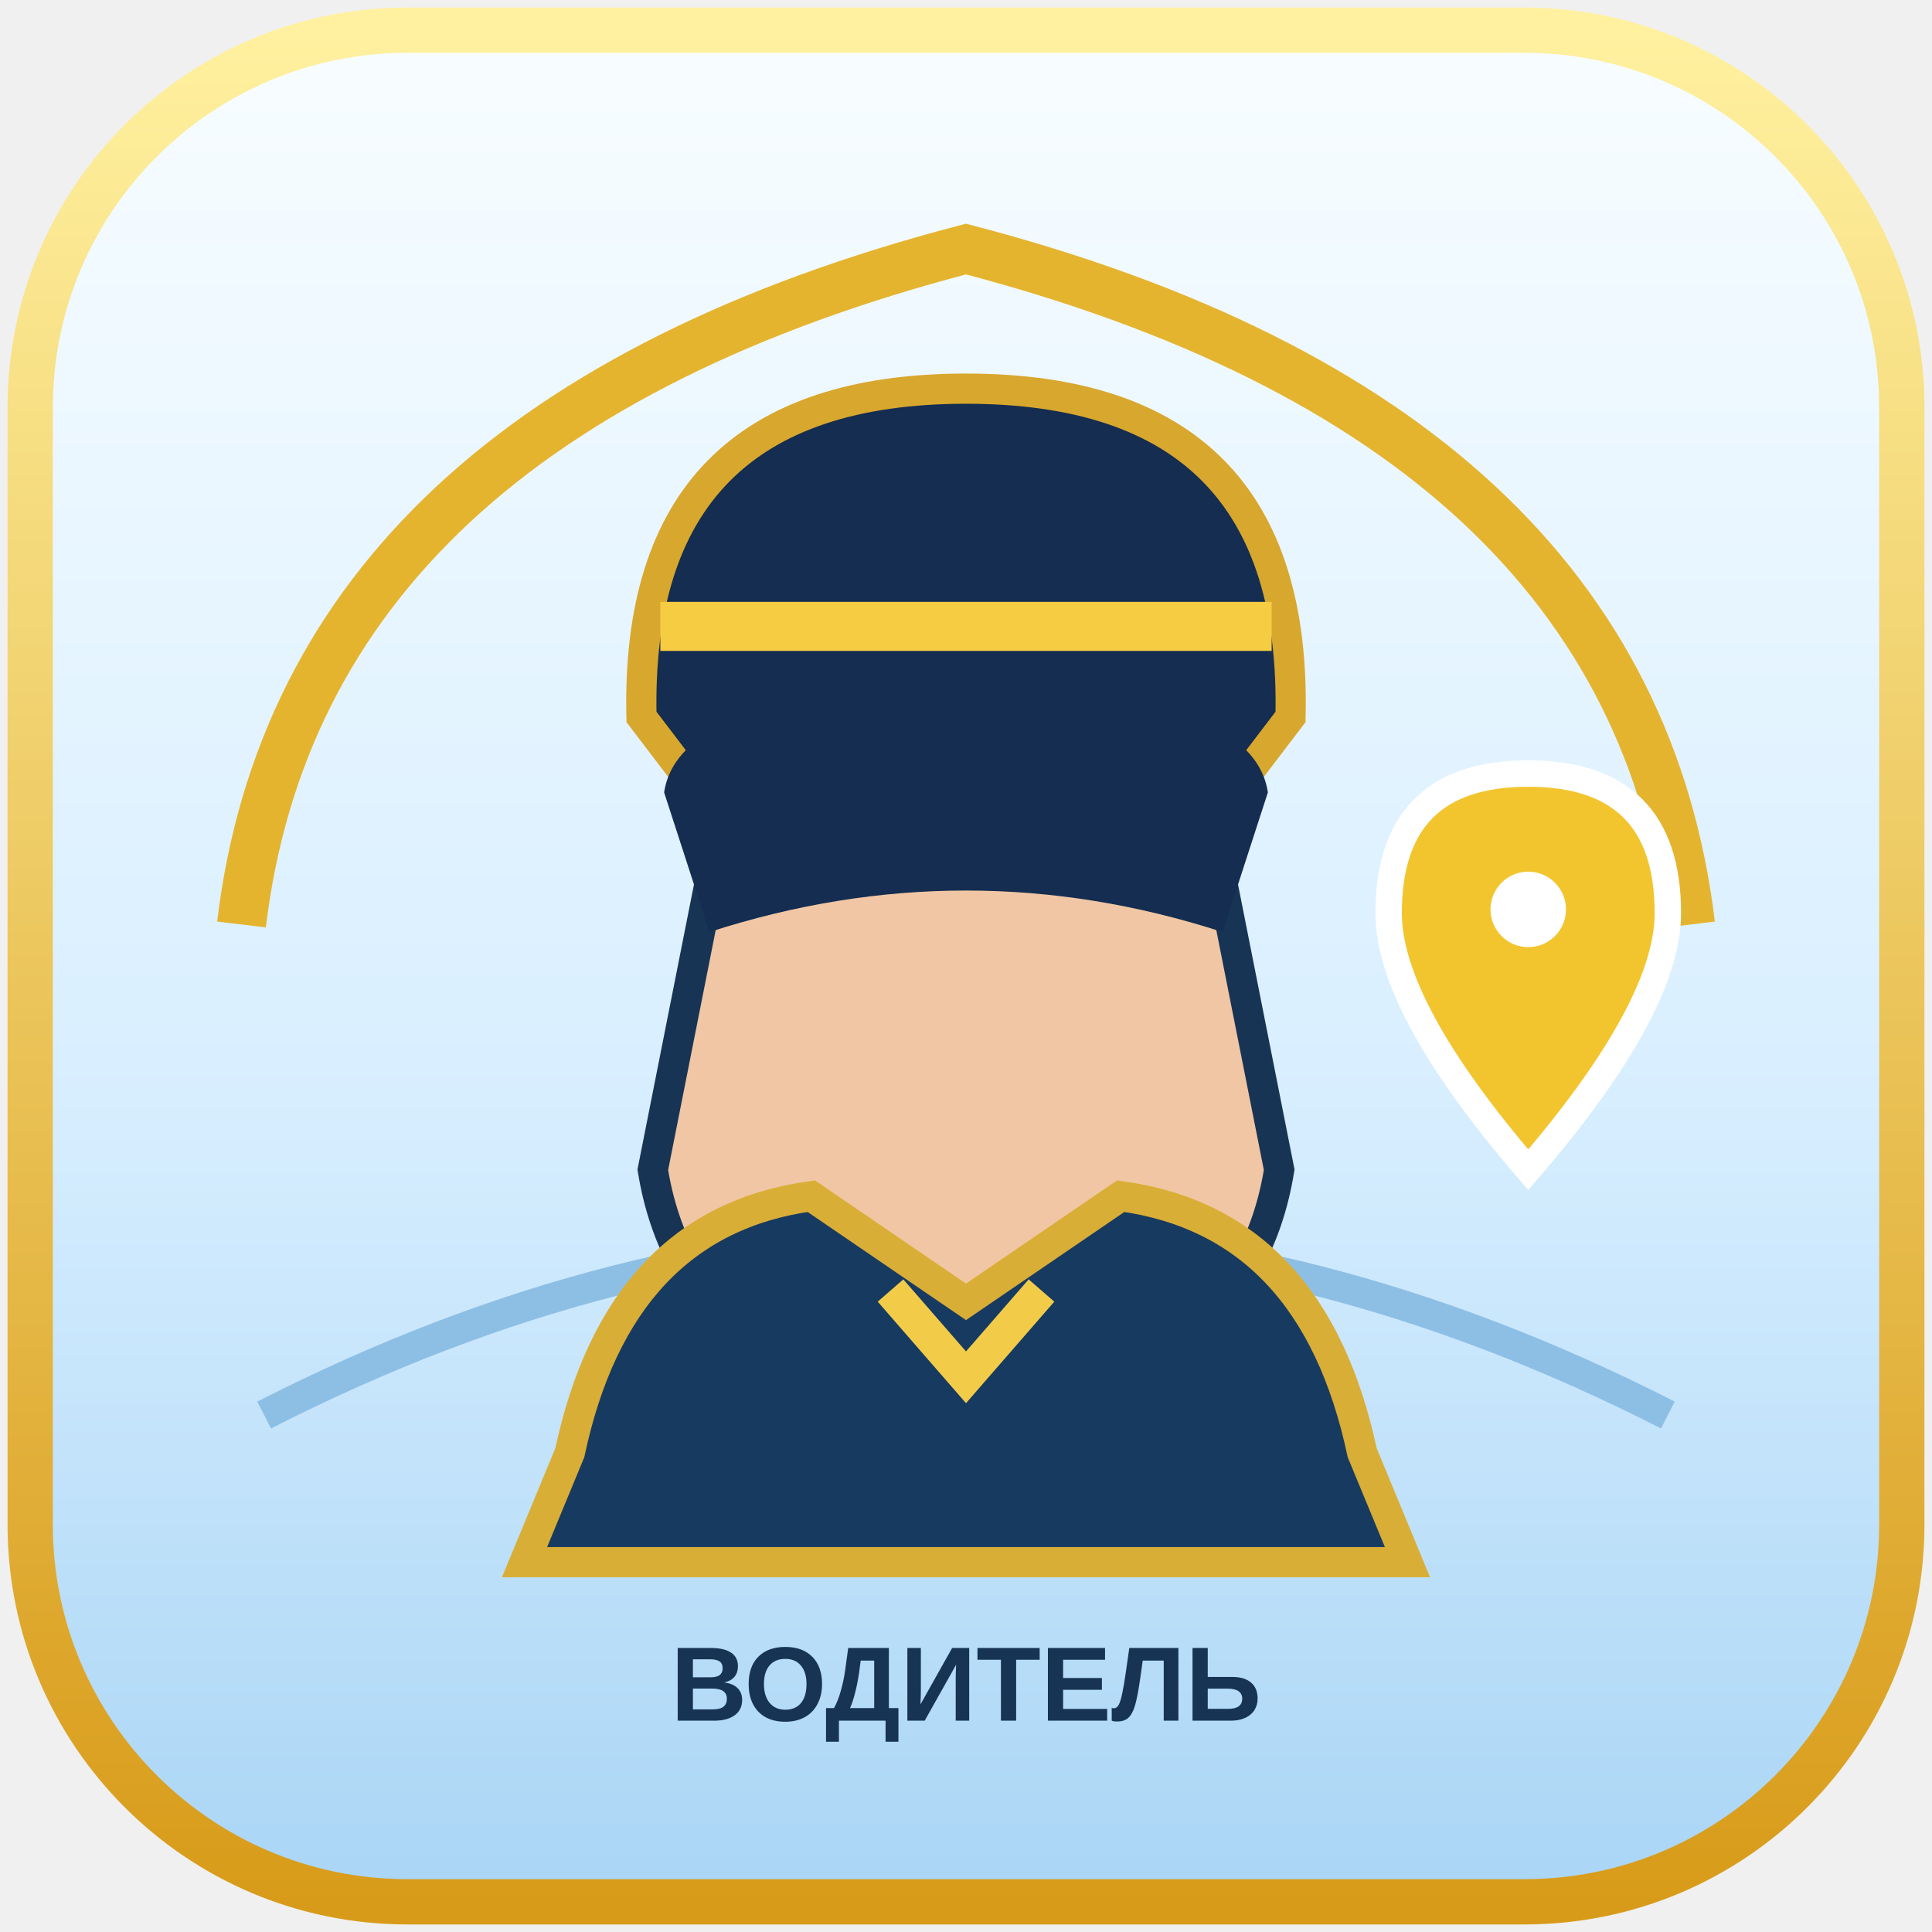
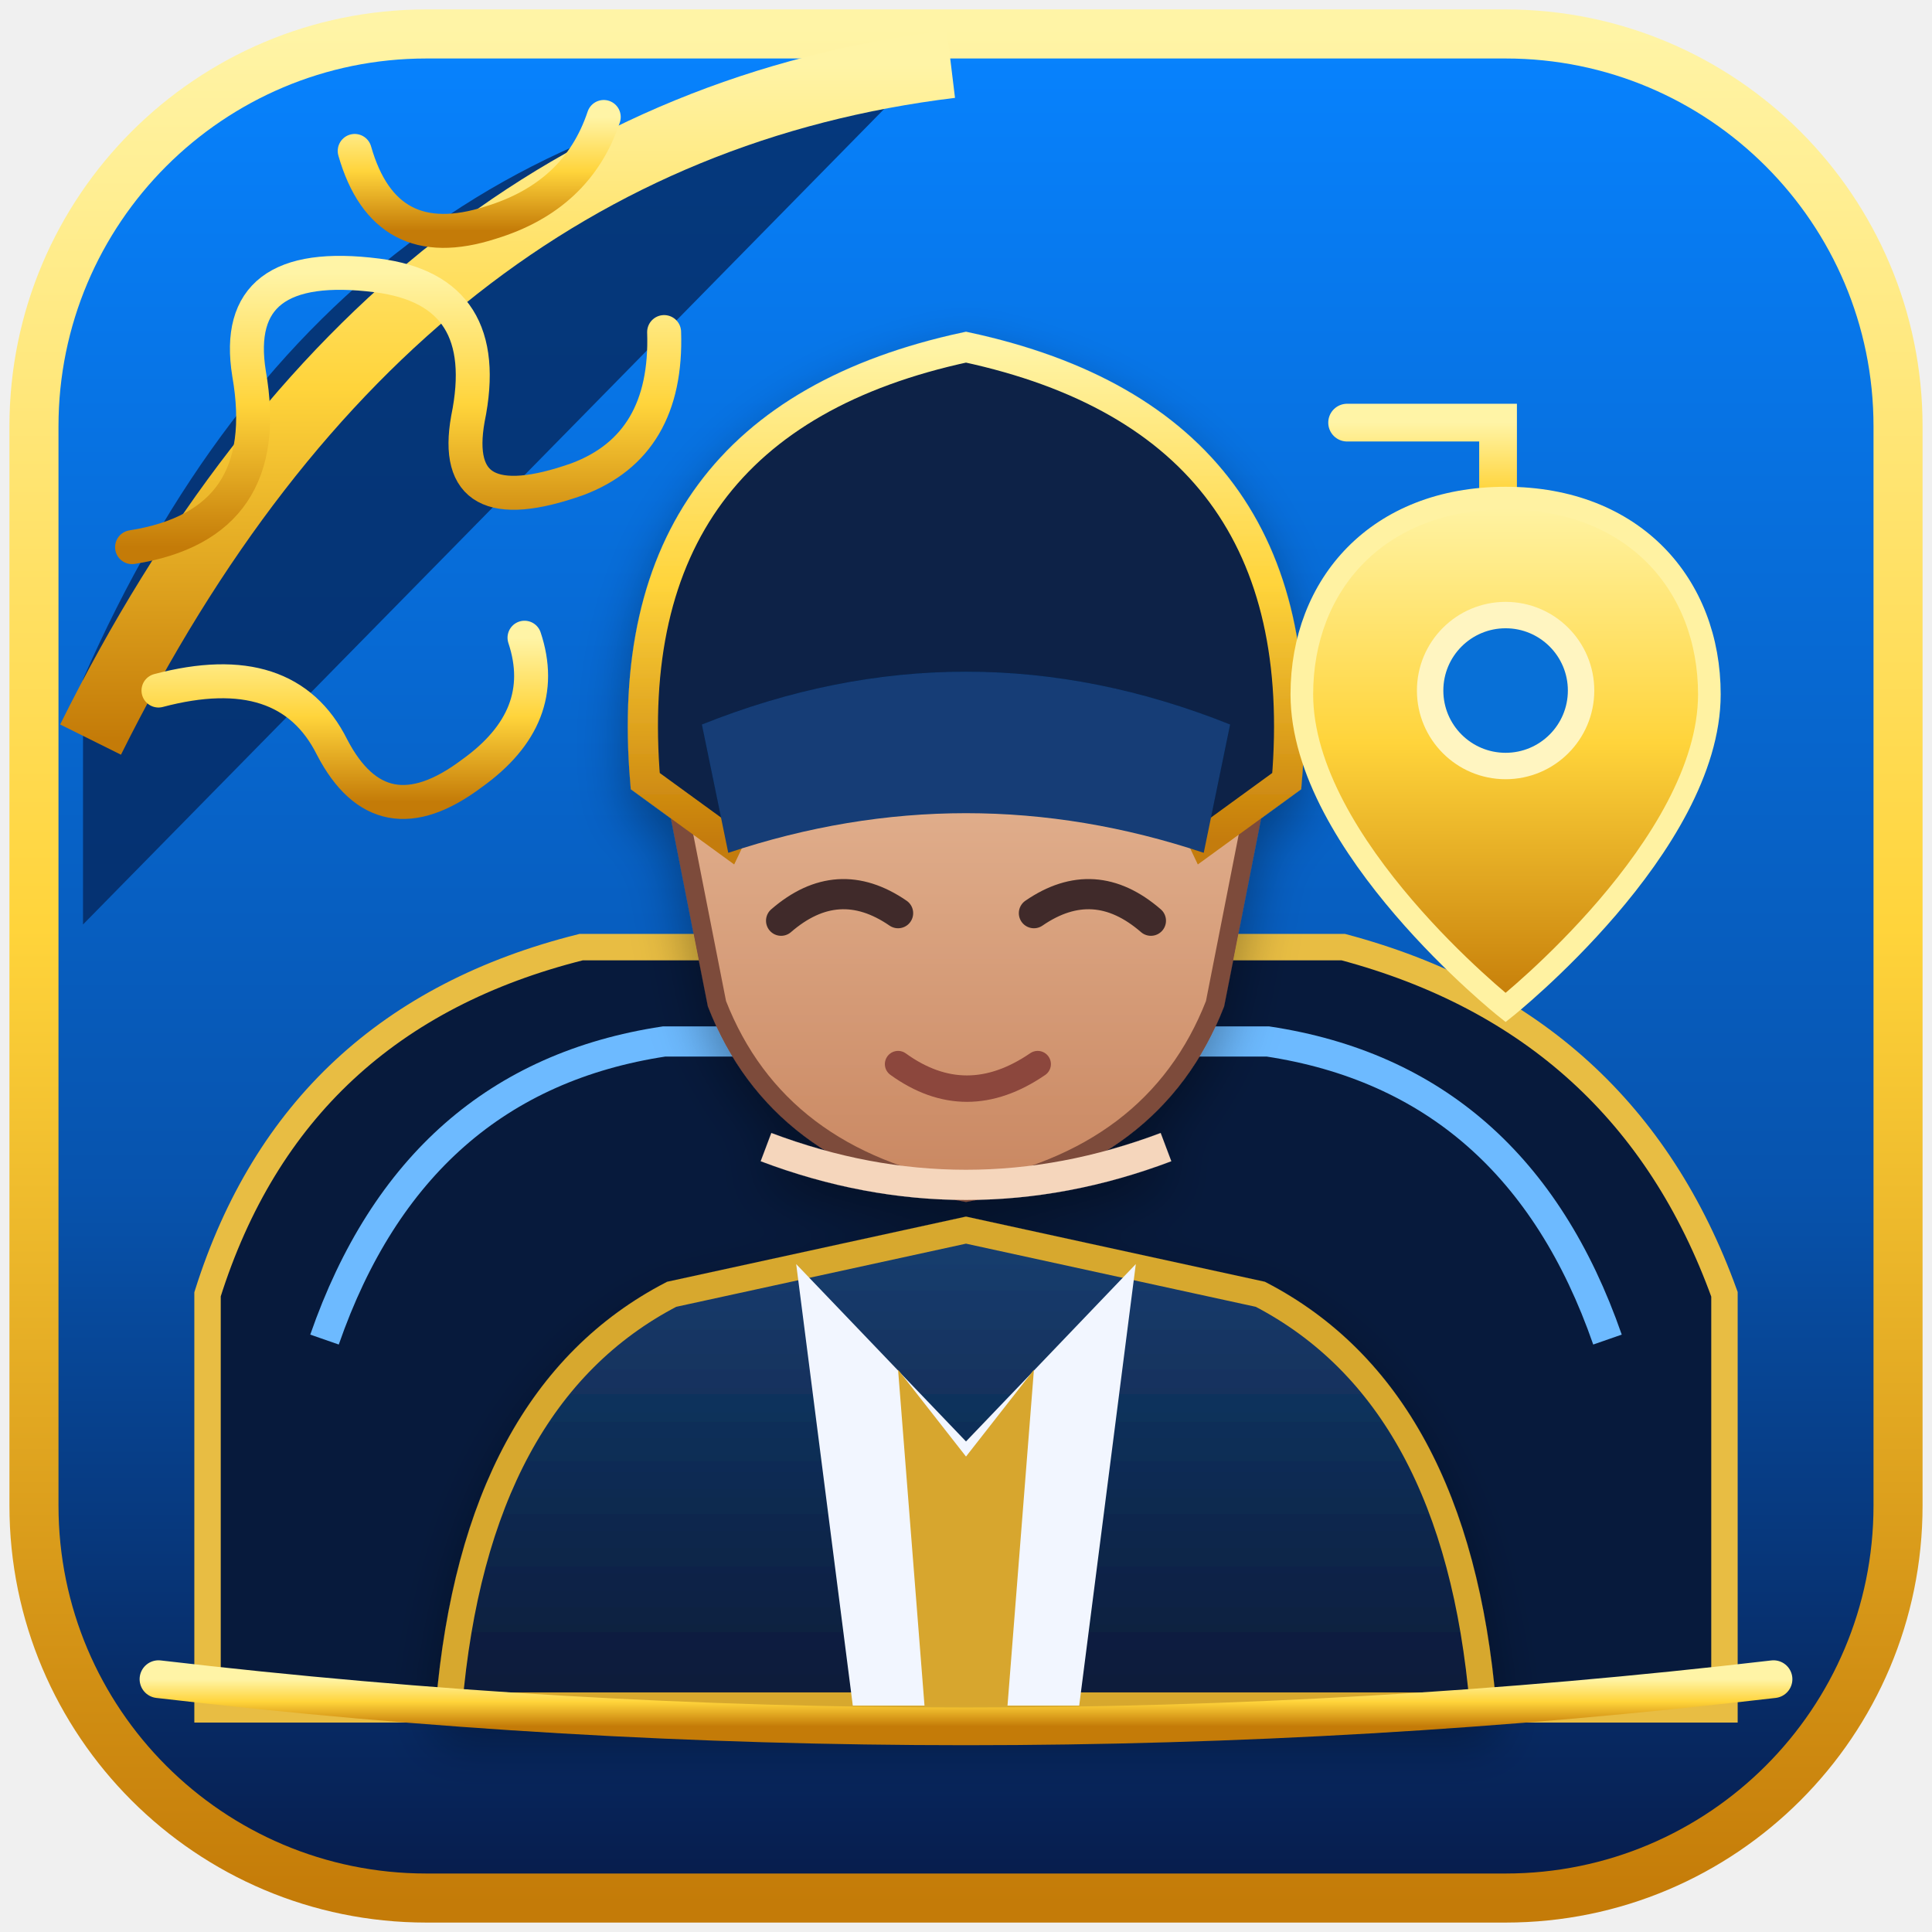
<svg xmlns="http://www.w3.org/2000/svg" width="512" height="512" viewBox="0 0 512 512">
  <defs>
-     <linearGradient id="b" x2="0" y2="1">
-       <stop stop-color="#f8fdff" />
-       <stop offset=".55" stop-color="#d9efff" />
-       <stop offset="1" stop-color="#a9d5f5" />
+     <linearGradient id="bg" x2="0" y2="1">
+       <stop stop-color="#0783ff" />
+       <stop offset=".62" stop-color="#0753ad" />
+       <stop offset="1" stop-color="#071b49" />
    </linearGradient>
-     <linearGradient id="g" x2="0" y2="1">
-       <stop stop-color="#fff1a0" />
-       <stop offset="1" stop-color="#d89b19" />
+     <linearGradient id="gold" x2="0" y2="1">
+       <stop stop-color="#fff4a6" />
+       <stop offset=".48" stop-color="#ffd43b" />
+       <stop offset="1" stop-color="#c47b08" />
    </linearGradient>
+     <linearGradient id="coat" x2="0" y2="1">
+       <stop stop-color="#173e70" />
+       <stop offset="1" stop-color="#071a38" />
+     </linearGradient>
+     <linearGradient id="skin" x2="0" y2="1">
+       <stop stop-color="#f6d2b4" />
+       <stop offset="1" stop-color="#c98761" />
+     </linearGradient>
+     <filter id="shadow" x="-20%" y="-20%" width="140%" height="150%">
+       <feGaussianBlur in="SourceAlpha" stdDeviation="7" />
+       <feOffset dy="6" />
+       <feComponentTransfer>
+         <feFuncA type="linear" slope=".35" />
+       </feComponentTransfer>
+       <feMerge>
+         <feMergeNode />
+         <feMergeNode in="SourceGraphic" />
+       </feMerge>
+     </filter>
  </defs>
-   <rect x="8" y="8" width="496" height="496" rx="100" fill="url(#b)" stroke="url(#g)" stroke-width="12" />
-   <path d="M64 245 Q80 112 256 66 Q432 112 448 245" fill="none" stroke="#e5b42f" stroke-width="13" />
-   <path d="M70 375 Q256 280 442 375" fill="none" stroke="#8dbfe5" stroke-width="8" />
-   <path d="M170 190 Q168 103 256 103 Q344 103 342 190 L326 211 H186Z" fill="#142d50" stroke="#d8a72d" stroke-width="8" />
-   <path d="M175 166 H337" stroke="#f5cc42" stroke-width="13" />
-   <path d="M195 199 Q256 173 317 199 L339 310 Q330 366 256 379 Q182 366 173 310Z" fill="#f0c6a4" stroke="#173454" stroke-width="8" />
-   <path d="M176 210 Q180 183 256 181 Q332 183 336 210 L324 247 Q256 225 188 247Z" fill="#142d50" />
-   <path d="M151 385 Q164 324 215 317 L256 345 L297 317 Q348 324 361 385 L373 414 H139Z" fill="#173a61" stroke="#d9ae36" stroke-width="8" />
-   <path d="M236 342 L256 365 L276 342" fill="none" stroke="#f2cc49" stroke-width="9" />
-   <path d="M390 220 L420 220 L420 250" fill="none" stroke="#e0ae2d" stroke-width="9" stroke-linecap="round" />
-   <path d="M405 205 Q442 205 442 242 Q442 267 405 310 Q368 267 368 242 Q368 205 405 205Z" fill="#f2c52e" stroke="#fff" stroke-width="7" />
-   <circle cx="405" cy="241" r="10" fill="#fff" />
-   <text x="256" y="456" font-family="Arial,sans-serif" font-size="28" font-weight="bold" text-anchor="middle" fill="#173454">ВОДИТЕЛЬ</text>
+   <rect x="9" y="9" width="494" height="494" rx="104" fill="url(#bg)" stroke="url(#gold)" stroke-width="13" />
+   <path d="M22 180 Q90 25 245 18 L22 245Z" fill="#05275e" opacity=".8" />
+   <path d="M24 196 Q104 35 252 17" fill="none" stroke="url(#gold)" stroke-width="18" />
+   <g fill="none" stroke="url(#gold)" stroke-width="9" stroke-linecap="round">
+     <path d="M35 145 Q73 139 66 99 Q61 68 100 73 Q131 77 124 111 Q119 139 153 127 Q177 118 176 88" />
+     <path d="M42 183 Q76 174 88 198 Q101 223 125 205 Q146 190 139 169" />
+     <path d="M94 40 Q102 68 130 59 Q153 52 160 31" />
+   </g>
+   <path d="M55 343 Q78 270 154 251 H356 Q431 271 457 343 V453 H55Z" fill="#071a3c" stroke="#e8bd43" stroke-width="7" />
+   <path d="M86 355 Q110 286 176 276 H336 Q402 286 426 355" fill="none" stroke="#6dbaff" stroke-width="8" />
+   <g filter="url(#shadow)">
+     <path d="M119 452 Q126 370 178 343 L256 326 L334 343 Q386 370 393 452Z" fill="url(#coat)" stroke="#d7a82e" stroke-width="7" />
+     <path d="M211 335 L256 382 L301 335 L286 452 H226Z" fill="#f2f6ff" />
+     <path d="M238 363 L256 386 L274 363 L267 452 H245Z" fill="#d7a62d" />
+     <path d="M178 205 Q174 125 256 115 Q338 125 334 205 L322 266 Q306 307 256 316 Q206 307 190 266Z" fill="url(#skin)" stroke="#7d4c3b" stroke-width="5" />
+     <path d="M171 207 Q163 112 256 92 Q349 112 341 207 L319 223 Q304 191 256 188 Q208 191 193 223Z" fill="#0b2146" stroke="url(#gold)" stroke-width="8" />
+     <path d="M186 192 Q256 164 326 192 L319 226 Q256 205 193 226Z" fill="#123d76" />
+     <path d="M207 244 Q222 231 238 242 M274 242 Q290 231 305 244" fill="none" stroke="#402c29" stroke-width="8" stroke-linecap="round" />
+     <path d="M238 282 Q256 295 275 282" fill="none" stroke="#8c463c" stroke-width="7" stroke-linecap="round" />
+     <path d="M203 304 Q256 324 309 304" fill="none" stroke="#f5d6bc" stroke-width="8" />
+   </g>
+   <path d="M357 112 L397 112 L397 150" fill="none" stroke="url(#gold)" stroke-width="10" stroke-linecap="round" />
+   <path d="M399 132 C365 132 345 155 345 184 C345 224 399 267 399 267 S453 224 453 184 C453 155 433 132 399 132Z" fill="url(#gold)" stroke="#fff2a2" stroke-width="6" />
+   <circle cx="399" cy="183" r="20" fill="#0870d7" stroke="#fff5c1" stroke-width="7" />
+   <path d="M42 445 Q256 470 470 445" fill="none" stroke="url(#gold)" stroke-width="10" stroke-linecap="round" />
</svg>
